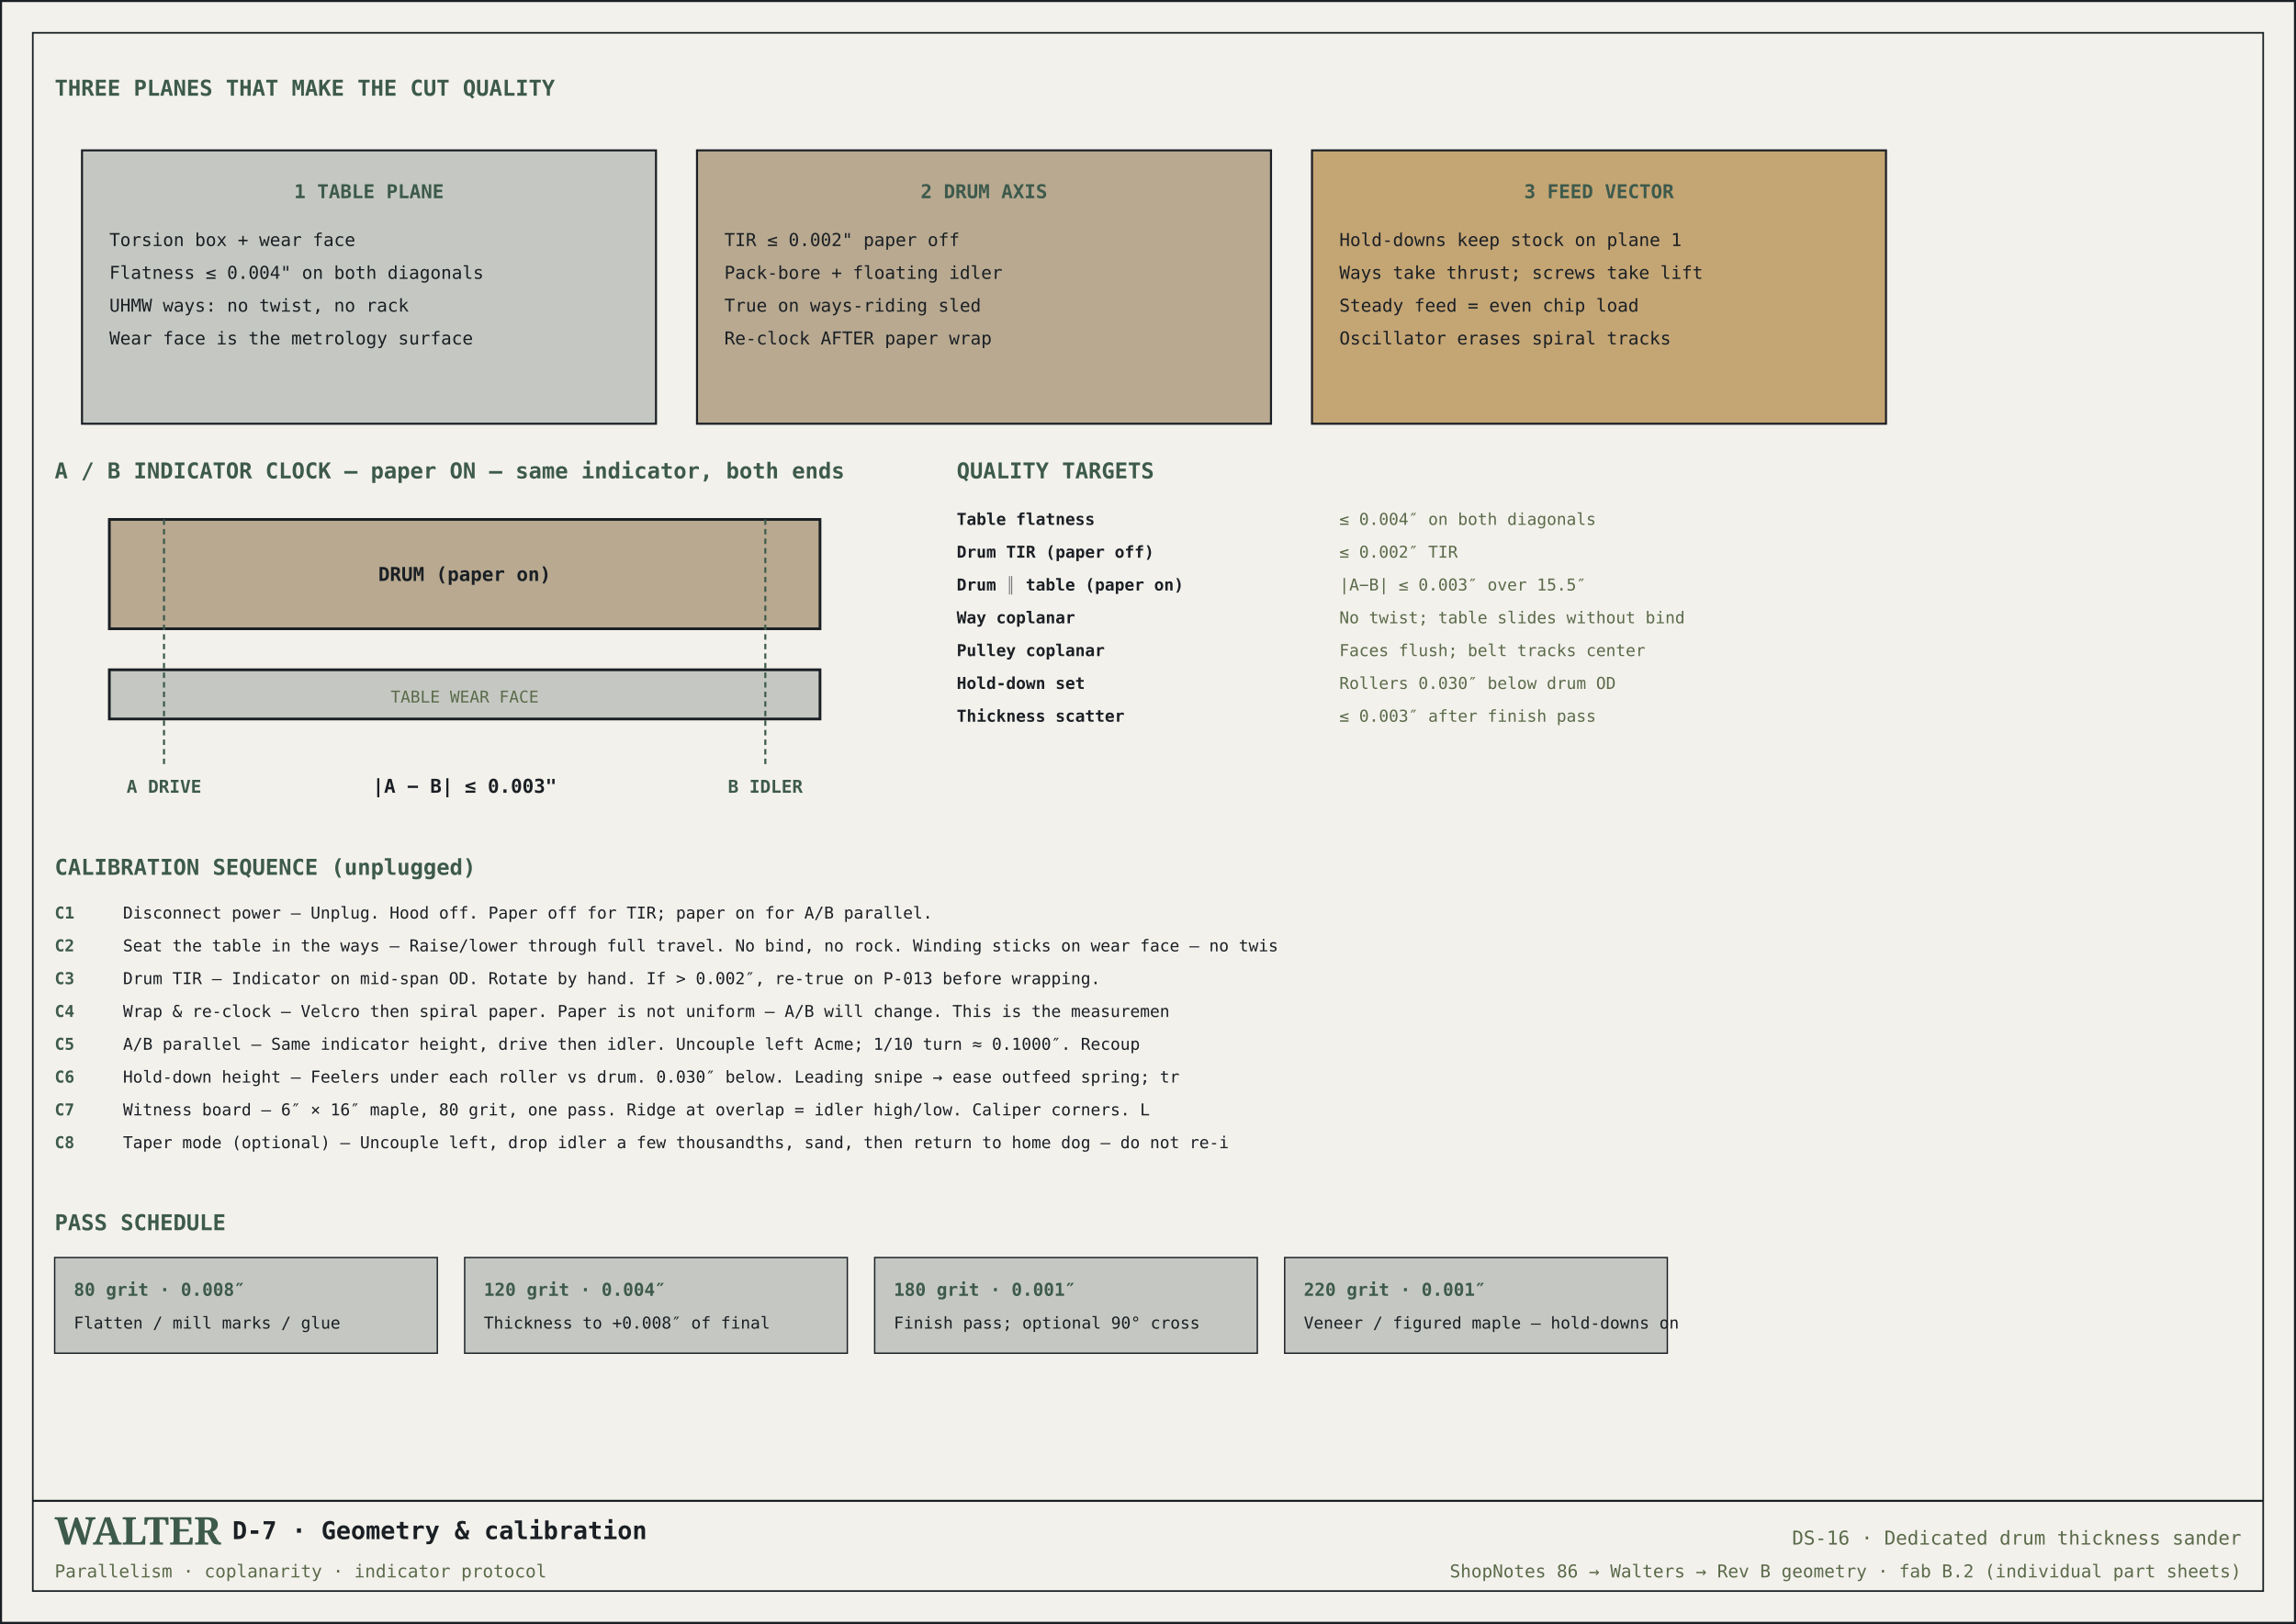
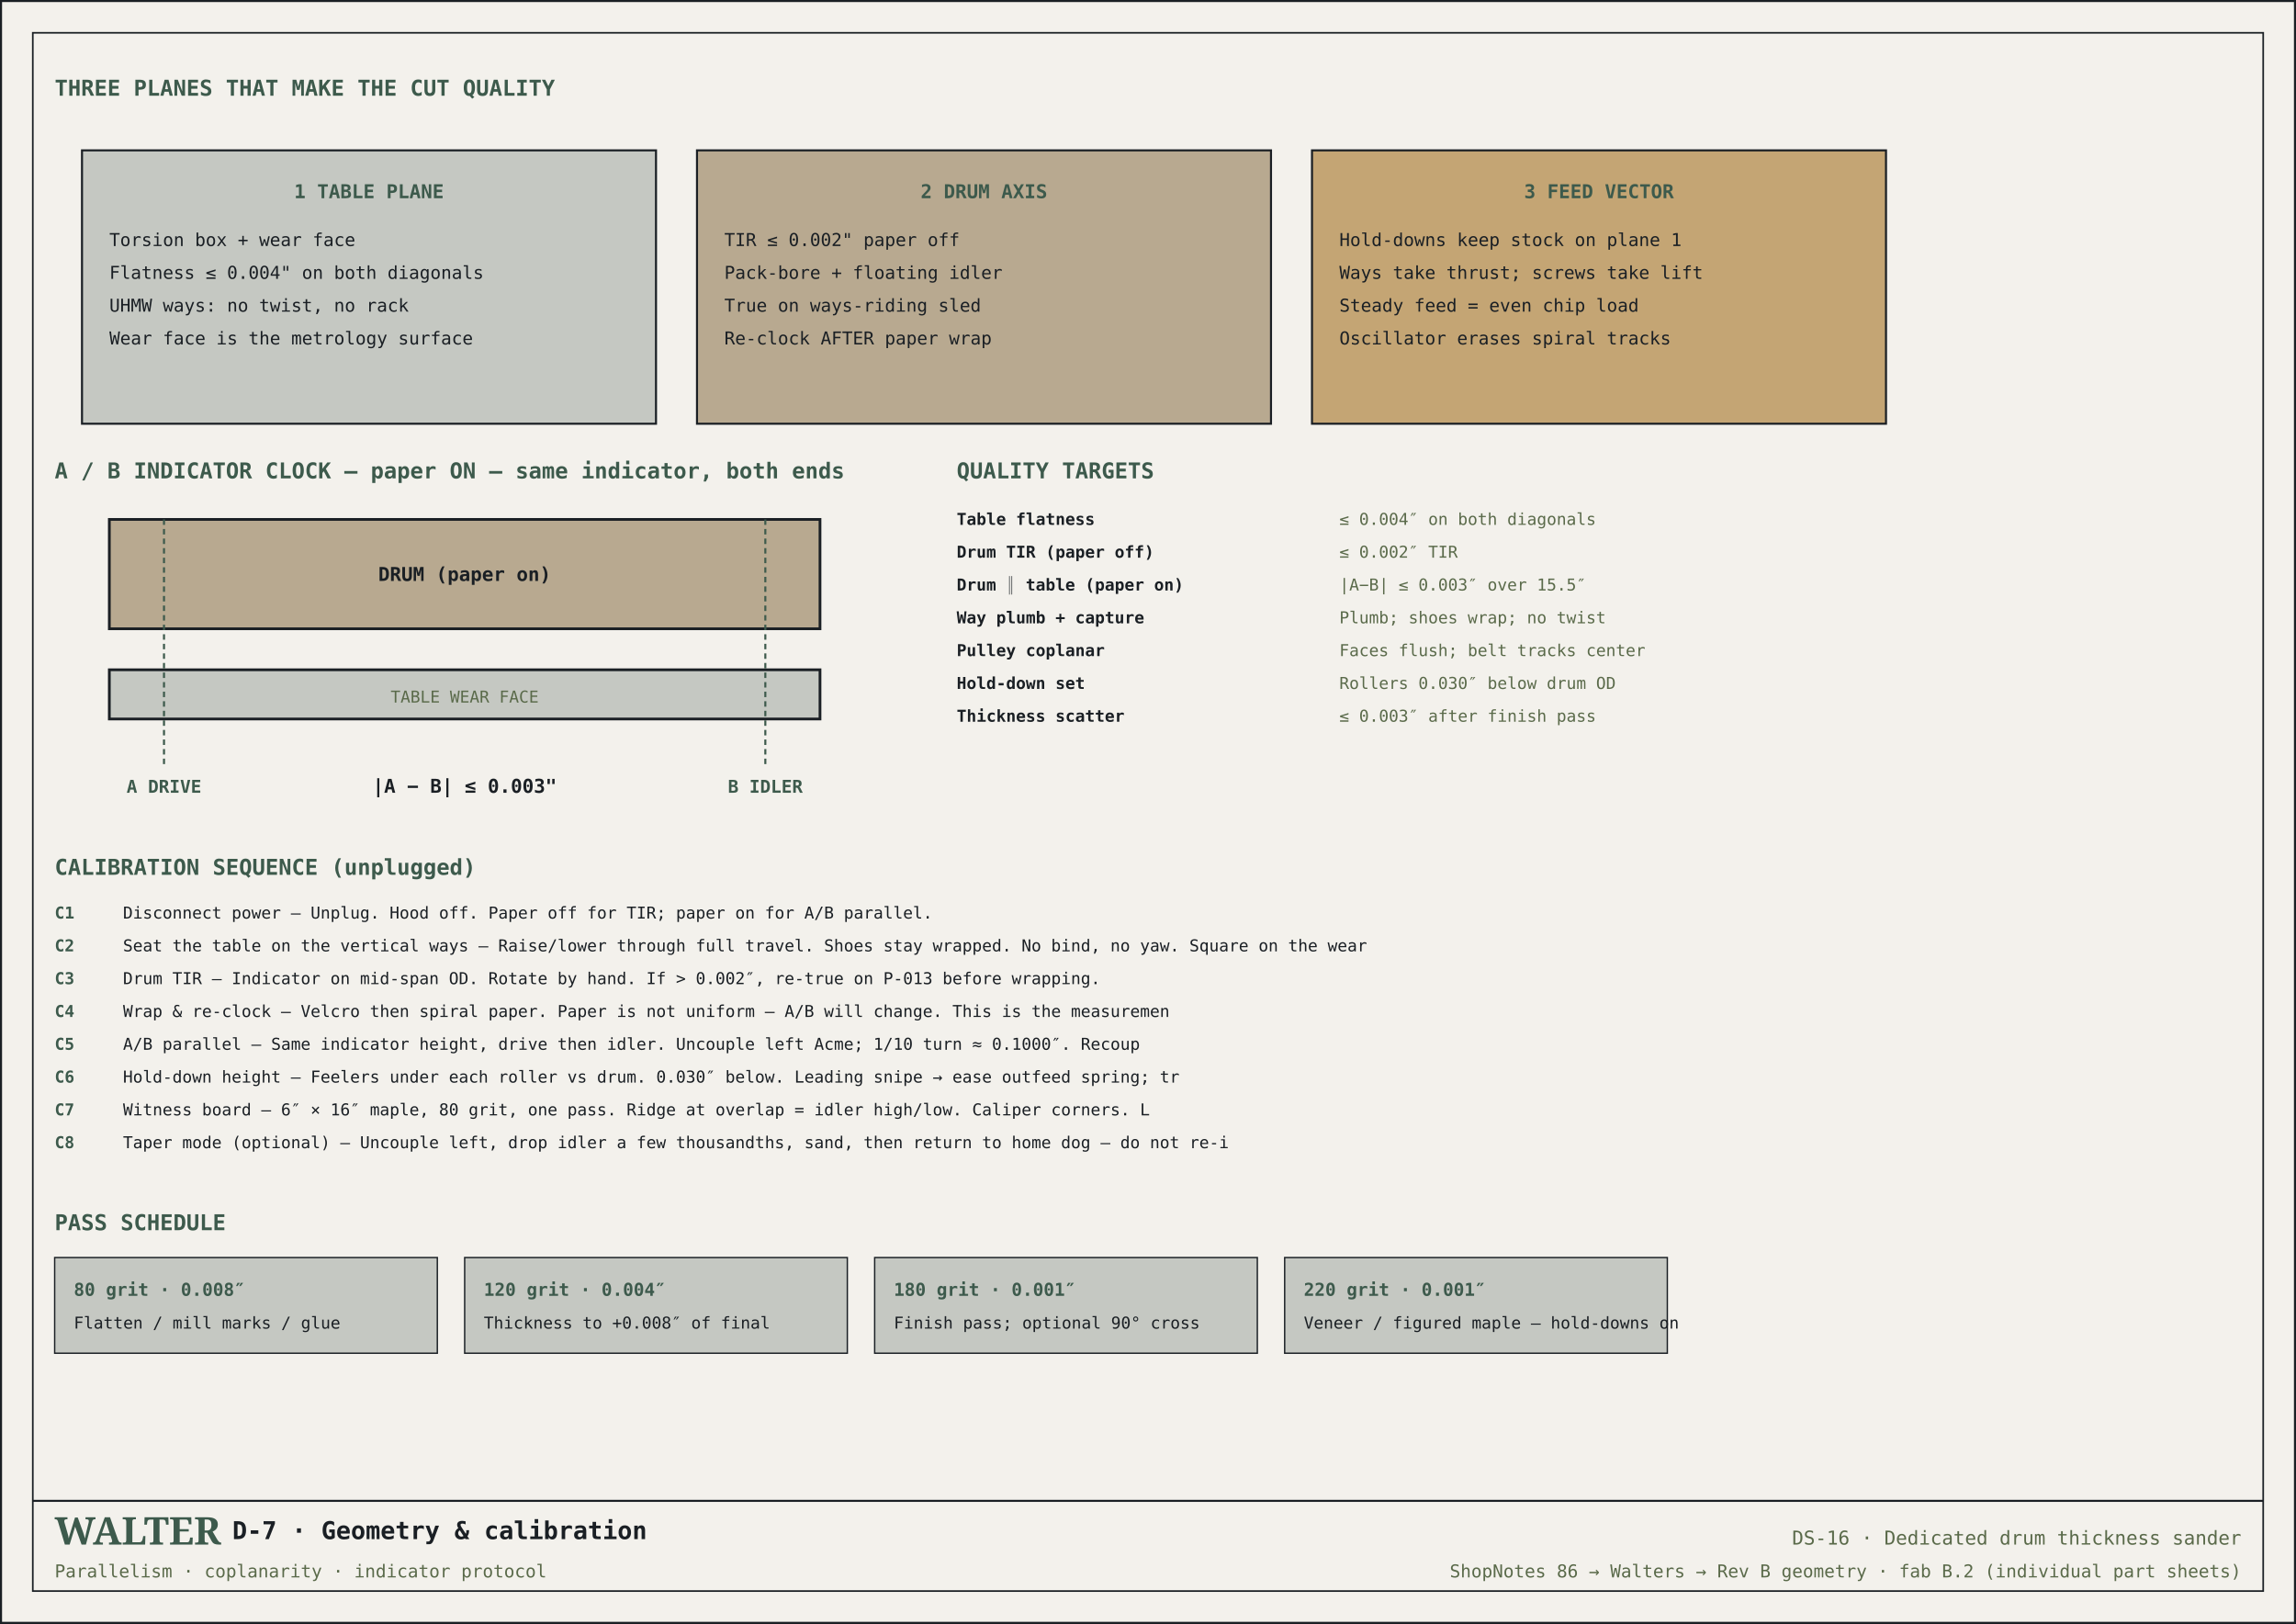
<svg xmlns="http://www.w3.org/2000/svg" width="1680" height="1188" viewBox="0 0 1680 1188">
  <rect x="0.0" y="0.0" width="1680.0" height="1188.0" fill="#f3f1ec" stroke="#1a1f24" stroke-width="3" />
  <rect x="24.0" y="24.0" width="1632.0" height="1140.0" fill="none" stroke="#1a1f24" stroke-width="1.2" />
  <line x1="24.0" y1="1098.0" x2="1656.0" y2="1098.0" stroke="#1a1f24" stroke-width="1.5" />
  <text x="40.0" y="1130.0" font-family="Georgia, serif" font-size="28" fill="#3d5a4c" text-anchor="start" font-weight="600">WALTER</text>
  <text x="170.0" y="1126.0" font-family="IBM Plex Mono, Menlo, monospace" font-size="18" fill="#1a1f24" text-anchor="start" font-weight="600">D-7  ·  Geometry &amp; calibration</text>
  <text x="40.0" y="1154.0" font-family="IBM Plex Mono, Menlo, monospace" font-size="13" fill="#5a6a4a" text-anchor="start">Parallelism · coplanarity · indicator protocol</text>
  <text x="1640.0" y="1130.0" font-family="IBM Plex Mono, Menlo, monospace" font-size="14" fill="#5a6a4a" text-anchor="end">DS-16 · Dedicated drum thickness sander</text>
  <text x="1640.0" y="1154.0" font-family="IBM Plex Mono, Menlo, monospace" font-size="13" fill="#5a6a4a" text-anchor="end">ShopNotes 86 → Walters → Rev B geometry · fab B.2 (individual part sheets)</text>
  <text x="40.0" y="70.0" font-family="IBM Plex Mono, Menlo, monospace" font-size="16" fill="#3d5a4c" text-anchor="start" font-weight="600">THREE PLANES THAT MAKE THE CUT QUALITY</text>
  <rect x="60.0" y="110.0" width="420.0" height="200.0" fill="#c5c8c2" stroke="#1a1f24" stroke-width="1.5" />
  <text x="270.0" y="145.0" font-family="IBM Plex Mono, Menlo, monospace" font-size="14" fill="#3d5a4c" text-anchor="middle" font-weight="600">1  TABLE PLANE</text>
  <text x="80.0" y="180.0" font-family="IBM Plex Mono, Menlo, monospace" font-size="13" fill="#1a1f24" text-anchor="start">Torsion box + wear face</text>
  <text x="80.0" y="204.0" font-family="IBM Plex Mono, Menlo, monospace" font-size="13" fill="#1a1f24" text-anchor="start">Flatness ≤ 0.004" on both diagonals</text>
  <text x="80.0" y="228.0" font-family="IBM Plex Mono, Menlo, monospace" font-size="13" fill="#1a1f24" text-anchor="start">UHMW ways: no twist, no rack</text>
  <text x="80.0" y="252.0" font-family="IBM Plex Mono, Menlo, monospace" font-size="13" fill="#1a1f24" text-anchor="start">Wear face is the metrology surface</text>
  <rect x="510.0" y="110.0" width="420.0" height="200.0" fill="#b8a990" stroke="#1a1f24" stroke-width="1.5" />
  <text x="720.0" y="145.0" font-family="IBM Plex Mono, Menlo, monospace" font-size="14" fill="#3d5a4c" text-anchor="middle" font-weight="600">2  DRUM AXIS</text>
  <text x="530.0" y="180.0" font-family="IBM Plex Mono, Menlo, monospace" font-size="13" fill="#1a1f24" text-anchor="start">TIR ≤ 0.002" paper off</text>
  <text x="530.0" y="204.0" font-family="IBM Plex Mono, Menlo, monospace" font-size="13" fill="#1a1f24" text-anchor="start">Pack-bore + floating idler</text>
  <text x="530.0" y="228.0" font-family="IBM Plex Mono, Menlo, monospace" font-size="13" fill="#1a1f24" text-anchor="start">True on ways-riding sled</text>
  <text x="530.0" y="252.0" font-family="IBM Plex Mono, Menlo, monospace" font-size="13" fill="#1a1f24" text-anchor="start">Re-clock AFTER paper wrap</text>
  <rect x="960.0" y="110.0" width="420.0" height="200.0" fill="#c4a574" stroke="#1a1f24" stroke-width="1.5" />
  <text x="1170.0" y="145.0" font-family="IBM Plex Mono, Menlo, monospace" font-size="14" fill="#3d5a4c" text-anchor="middle" font-weight="600">3  FEED VECTOR</text>
  <text x="980.0" y="180.0" font-family="IBM Plex Mono, Menlo, monospace" font-size="13" fill="#1a1f24" text-anchor="start">Hold-downs keep stock on plane 1</text>
  <text x="980.0" y="204.0" font-family="IBM Plex Mono, Menlo, monospace" font-size="13" fill="#1a1f24" text-anchor="start">Ways take thrust; screws take lift</text>
  <text x="980.0" y="228.0" font-family="IBM Plex Mono, Menlo, monospace" font-size="13" fill="#1a1f24" text-anchor="start">Steady feed = even chip load</text>
  <text x="980.0" y="252.0" font-family="IBM Plex Mono, Menlo, monospace" font-size="13" fill="#1a1f24" text-anchor="start">Oscillator erases spiral tracks</text>
  <text x="40.0" y="350.0" font-family="IBM Plex Mono, Menlo, monospace" font-size="16" fill="#3d5a4c" text-anchor="start" font-weight="600">A / B INDICATOR CLOCK  —  paper ON  —  same indicator, both ends</text>
  <rect x="80.0" y="380.0" width="520.0" height="80.0" fill="#b8a990" stroke="#1a1f24" stroke-width="2" />
  <text x="340.0" y="425.0" font-family="IBM Plex Mono, Menlo, monospace" font-size="14" fill="#1a1f24" text-anchor="middle" font-weight="600">DRUM  (paper on)</text>
  <rect x="80.0" y="490.0" width="520.0" height="36.0" fill="#c5c8c2" stroke="#1a1f24" stroke-width="2" />
  <text x="340.0" y="514.0" font-family="IBM Plex Mono, Menlo, monospace" font-size="12" fill="#5a6a4a" text-anchor="middle">TABLE WEAR FACE</text>
  <line x1="120.0" y1="380.0" x2="120.0" y2="560.0" stroke="#3d5a4c" stroke-width="1.5" stroke-dasharray="4 3" />
  <line x1="560.0" y1="380.0" x2="560.0" y2="560.0" stroke="#3d5a4c" stroke-width="1.5" stroke-dasharray="4 3" />
  <text x="120.0" y="580.0" font-family="IBM Plex Mono, Menlo, monospace" font-size="13" fill="#3d5a4c" text-anchor="middle" font-weight="600">A  DRIVE</text>
  <text x="560.0" y="580.0" font-family="IBM Plex Mono, Menlo, monospace" font-size="13" fill="#3d5a4c" text-anchor="middle" font-weight="600">B  IDLER</text>
  <text x="340.0" y="580.0" font-family="IBM Plex Mono, Menlo, monospace" font-size="14" fill="#1a1f24" text-anchor="middle" font-weight="600">|A − B|  ≤  0.003"</text>
  <text x="700.0" y="350.0" font-family="IBM Plex Mono, Menlo, monospace" font-size="16" fill="#3d5a4c" text-anchor="start" font-weight="600">QUALITY TARGETS</text>
  <text x="700.0" y="384.0" font-family="IBM Plex Mono, Menlo, monospace" font-size="12" fill="#1a1f24" text-anchor="start" font-weight="600">Table flatness</text>
  <text x="980.0" y="384.0" font-family="IBM Plex Mono, Menlo, monospace" font-size="12" fill="#5a6a4a" text-anchor="start">≤ 0.004″ on both diagonals</text>
  <text x="700.0" y="408.0" font-family="IBM Plex Mono, Menlo, monospace" font-size="12" fill="#1a1f24" text-anchor="start" font-weight="600">Drum TIR (paper off)</text>
  <text x="980.0" y="408.0" font-family="IBM Plex Mono, Menlo, monospace" font-size="12" fill="#5a6a4a" text-anchor="start">≤ 0.002″ TIR</text>
  <text x="700.0" y="432.0" font-family="IBM Plex Mono, Menlo, monospace" font-size="12" fill="#1a1f24" text-anchor="start" font-weight="600">Drum ∥ table (paper on)</text>
  <text x="980.0" y="432.0" font-family="IBM Plex Mono, Menlo, monospace" font-size="12" fill="#5a6a4a" text-anchor="start">|A−B| ≤ 0.003″ over 15.5″</text>
-   <text x="700.0" y="456.0" font-family="IBM Plex Mono, Menlo, monospace" font-size="12" fill="#1a1f24" text-anchor="start" font-weight="600">Way coplanar</text>
-   <text x="980.0" y="456.0" font-family="IBM Plex Mono, Menlo, monospace" font-size="12" fill="#5a6a4a" text-anchor="start">No twist; table slides without bind</text>
+   <text x="700.0" y="456.0" font-family="IBM Plex Mono, Menlo, monospace" font-size="12" fill="#1a1f24" text-anchor="start" font-weight="600">Way plumb + capture</text>
+   <text x="980.0" y="456.0" font-family="IBM Plex Mono, Menlo, monospace" font-size="12" fill="#5a6a4a" text-anchor="start">Plumb; shoes wrap; no twist</text>
  <text x="700.0" y="480.0" font-family="IBM Plex Mono, Menlo, monospace" font-size="12" fill="#1a1f24" text-anchor="start" font-weight="600">Pulley coplanar</text>
  <text x="980.0" y="480.0" font-family="IBM Plex Mono, Menlo, monospace" font-size="12" fill="#5a6a4a" text-anchor="start">Faces flush; belt tracks center</text>
  <text x="700.0" y="504.0" font-family="IBM Plex Mono, Menlo, monospace" font-size="12" fill="#1a1f24" text-anchor="start" font-weight="600">Hold-down set</text>
  <text x="980.0" y="504.0" font-family="IBM Plex Mono, Menlo, monospace" font-size="12" fill="#5a6a4a" text-anchor="start">Rollers 0.030″ below drum OD</text>
  <text x="700.0" y="528.0" font-family="IBM Plex Mono, Menlo, monospace" font-size="12" fill="#1a1f24" text-anchor="start" font-weight="600">Thickness scatter</text>
  <text x="980.0" y="528.0" font-family="IBM Plex Mono, Menlo, monospace" font-size="12" fill="#5a6a4a" text-anchor="start">≤ 0.003″ after finish pass</text>
  <text x="40.0" y="640.0" font-family="IBM Plex Mono, Menlo, monospace" font-size="16" fill="#3d5a4c" text-anchor="start" font-weight="600">CALIBRATION SEQUENCE (unplugged)</text>
  <text x="40.0" y="672.0" font-family="IBM Plex Mono, Menlo, monospace" font-size="12" fill="#3d5a4c" text-anchor="start" font-weight="600">C1</text>
  <text x="90.0" y="672.0" font-family="IBM Plex Mono, Menlo, monospace" font-size="12" fill="#1a1f24" text-anchor="start">Disconnect power — Unplug. Hood off. Paper off for TIR; paper on for A/B parallel.</text>
  <text x="40.0" y="696.0" font-family="IBM Plex Mono, Menlo, monospace" font-size="12" fill="#3d5a4c" text-anchor="start" font-weight="600">C2</text>
-   <text x="90.0" y="696.0" font-family="IBM Plex Mono, Menlo, monospace" font-size="12" fill="#1a1f24" text-anchor="start">Seat the table in the ways — Raise/lower through full travel. No bind, no rock. Winding sticks on wear face — no twis</text>
+   <text x="90.0" y="696.0" font-family="IBM Plex Mono, Menlo, monospace" font-size="12" fill="#1a1f24" text-anchor="start">Seat the table on the vertical ways — Raise/lower through full travel. Shoes stay wrapped. No bind, no yaw. Square on the wear</text>
  <text x="40.0" y="720.0" font-family="IBM Plex Mono, Menlo, monospace" font-size="12" fill="#3d5a4c" text-anchor="start" font-weight="600">C3</text>
  <text x="90.0" y="720.0" font-family="IBM Plex Mono, Menlo, monospace" font-size="12" fill="#1a1f24" text-anchor="start">Drum TIR — Indicator on mid-span OD. Rotate by hand. If &gt; 0.002″, re-true on P-013 before wrapping.</text>
  <text x="40.0" y="744.0" font-family="IBM Plex Mono, Menlo, monospace" font-size="12" fill="#3d5a4c" text-anchor="start" font-weight="600">C4</text>
  <text x="90.0" y="744.0" font-family="IBM Plex Mono, Menlo, monospace" font-size="12" fill="#1a1f24" text-anchor="start">Wrap &amp; re-clock — Velcro then spiral paper. Paper is not uniform — A/B will change. This is the measuremen</text>
  <text x="40.0" y="768.0" font-family="IBM Plex Mono, Menlo, monospace" font-size="12" fill="#3d5a4c" text-anchor="start" font-weight="600">C5</text>
  <text x="90.0" y="768.0" font-family="IBM Plex Mono, Menlo, monospace" font-size="12" fill="#1a1f24" text-anchor="start">A/B parallel — Same indicator height, drive then idler. Uncouple left Acme; 1/10 turn ≈ 0.1000″. Recoup</text>
  <text x="40.0" y="792.0" font-family="IBM Plex Mono, Menlo, monospace" font-size="12" fill="#3d5a4c" text-anchor="start" font-weight="600">C6</text>
  <text x="90.0" y="792.0" font-family="IBM Plex Mono, Menlo, monospace" font-size="12" fill="#1a1f24" text-anchor="start">Hold-down height — Feelers under each roller vs drum. 0.030″ below. Leading snipe → ease outfeed spring; tr</text>
  <text x="40.0" y="816.0" font-family="IBM Plex Mono, Menlo, monospace" font-size="12" fill="#3d5a4c" text-anchor="start" font-weight="600">C7</text>
  <text x="90.0" y="816.0" font-family="IBM Plex Mono, Menlo, monospace" font-size="12" fill="#1a1f24" text-anchor="start">Witness board — 6″ × 16″ maple, 80 grit, one pass. Ridge at overlap = idler high/low. Caliper corners. L</text>
  <text x="40.0" y="840.0" font-family="IBM Plex Mono, Menlo, monospace" font-size="12" fill="#3d5a4c" text-anchor="start" font-weight="600">C8</text>
  <text x="90.0" y="840.0" font-family="IBM Plex Mono, Menlo, monospace" font-size="12" fill="#1a1f24" text-anchor="start">Taper mode (optional) — Uncouple left, drop idler a few thousandths, sand, then return to home dog — do not re-i</text>
  <text x="40.0" y="900.0" font-family="IBM Plex Mono, Menlo, monospace" font-size="16" fill="#3d5a4c" text-anchor="start" font-weight="600">PASS SCHEDULE</text>
  <rect x="40.0" y="920.0" width="280.0" height="70.0" fill="#c5c8c2" stroke="#1a1f24" stroke-width="1" />
  <text x="54.0" y="948.0" font-family="IBM Plex Mono, Menlo, monospace" font-size="13" fill="#3d5a4c" text-anchor="start" font-weight="600">80 grit  ·  0.008″</text>
  <text x="54.0" y="972.0" font-family="IBM Plex Mono, Menlo, monospace" font-size="12" fill="#1a1f24" text-anchor="start">Flatten / mill marks / glue</text>
  <rect x="340.0" y="920.0" width="280.0" height="70.0" fill="#c5c8c2" stroke="#1a1f24" stroke-width="1" />
  <text x="354.0" y="948.0" font-family="IBM Plex Mono, Menlo, monospace" font-size="13" fill="#3d5a4c" text-anchor="start" font-weight="600">120 grit  ·  0.004″</text>
  <text x="354.0" y="972.0" font-family="IBM Plex Mono, Menlo, monospace" font-size="12" fill="#1a1f24" text-anchor="start">Thickness to +0.008″ of final</text>
  <rect x="640.0" y="920.0" width="280.0" height="70.0" fill="#c5c8c2" stroke="#1a1f24" stroke-width="1" />
  <text x="654.0" y="948.0" font-family="IBM Plex Mono, Menlo, monospace" font-size="13" fill="#3d5a4c" text-anchor="start" font-weight="600">180 grit  ·  0.001″</text>
  <text x="654.0" y="972.0" font-family="IBM Plex Mono, Menlo, monospace" font-size="12" fill="#1a1f24" text-anchor="start">Finish pass; optional 90° cross</text>
  <rect x="940.0" y="920.0" width="280.0" height="70.0" fill="#c5c8c2" stroke="#1a1f24" stroke-width="1" />
  <text x="954.0" y="948.0" font-family="IBM Plex Mono, Menlo, monospace" font-size="13" fill="#3d5a4c" text-anchor="start" font-weight="600">220 grit  ·  0.001″</text>
  <text x="954.0" y="972.0" font-family="IBM Plex Mono, Menlo, monospace" font-size="12" fill="#1a1f24" text-anchor="start">Veneer / figured maple — hold-downs on</text>
</svg>
